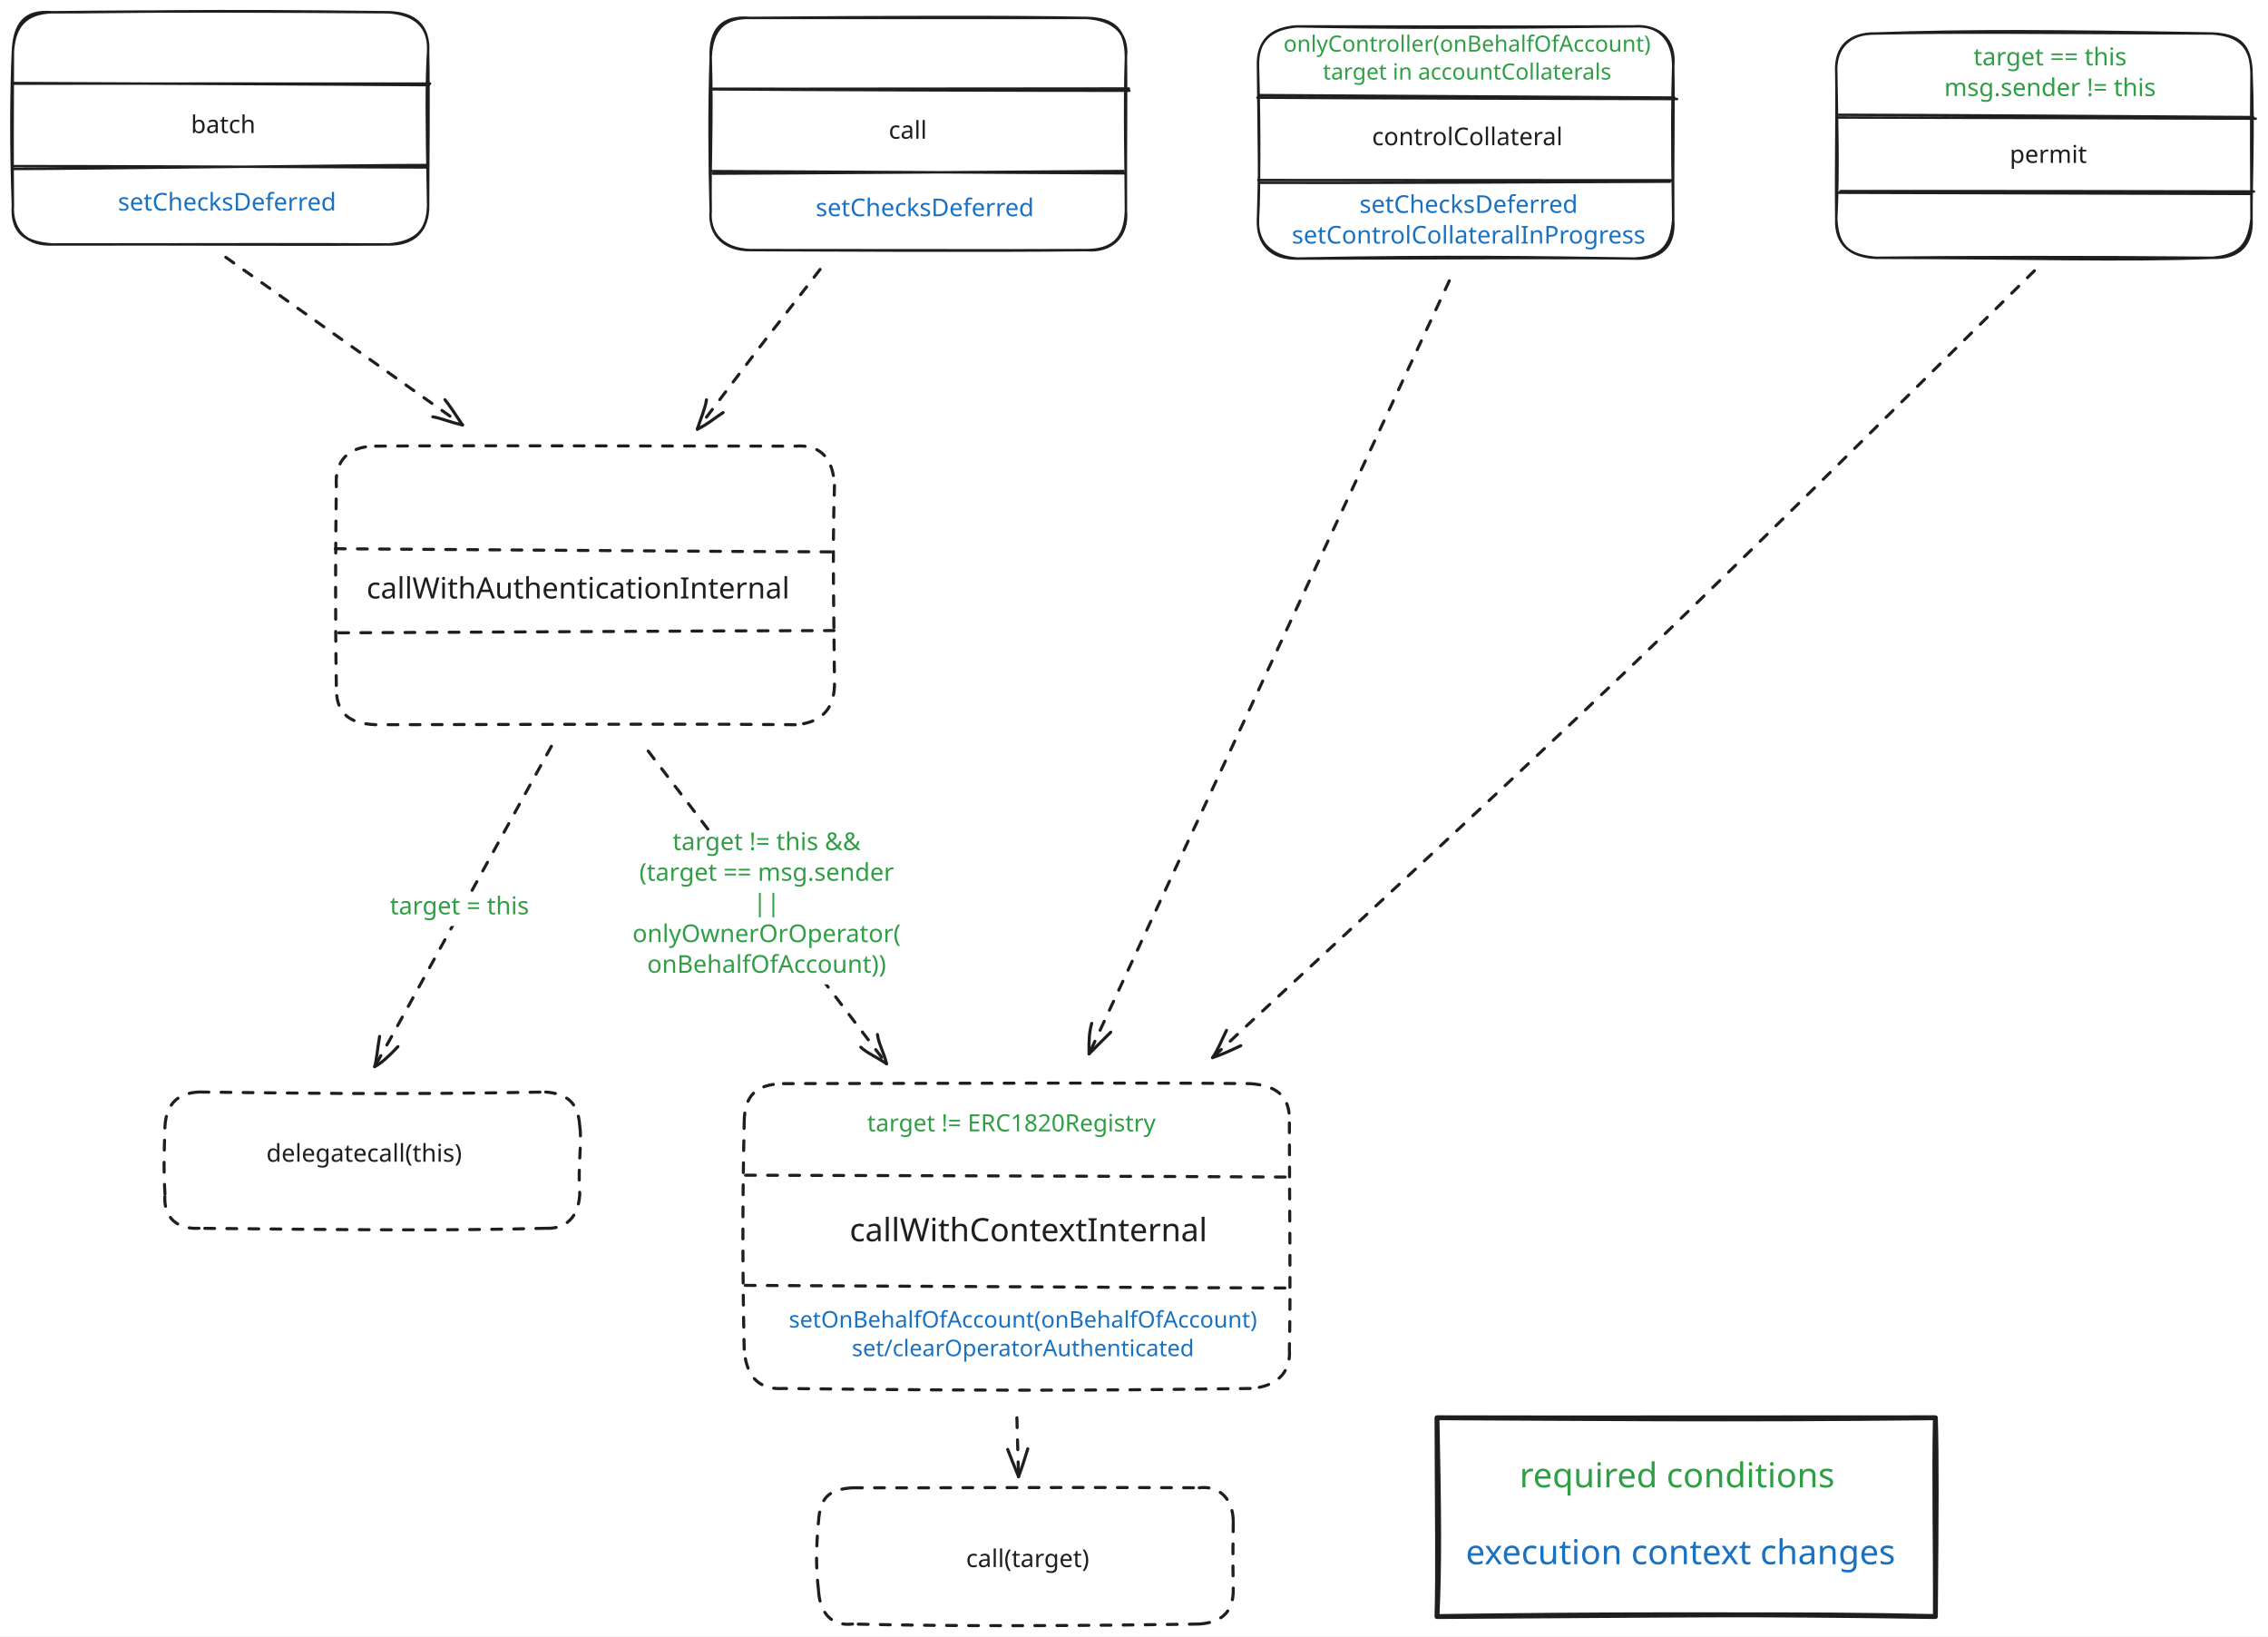
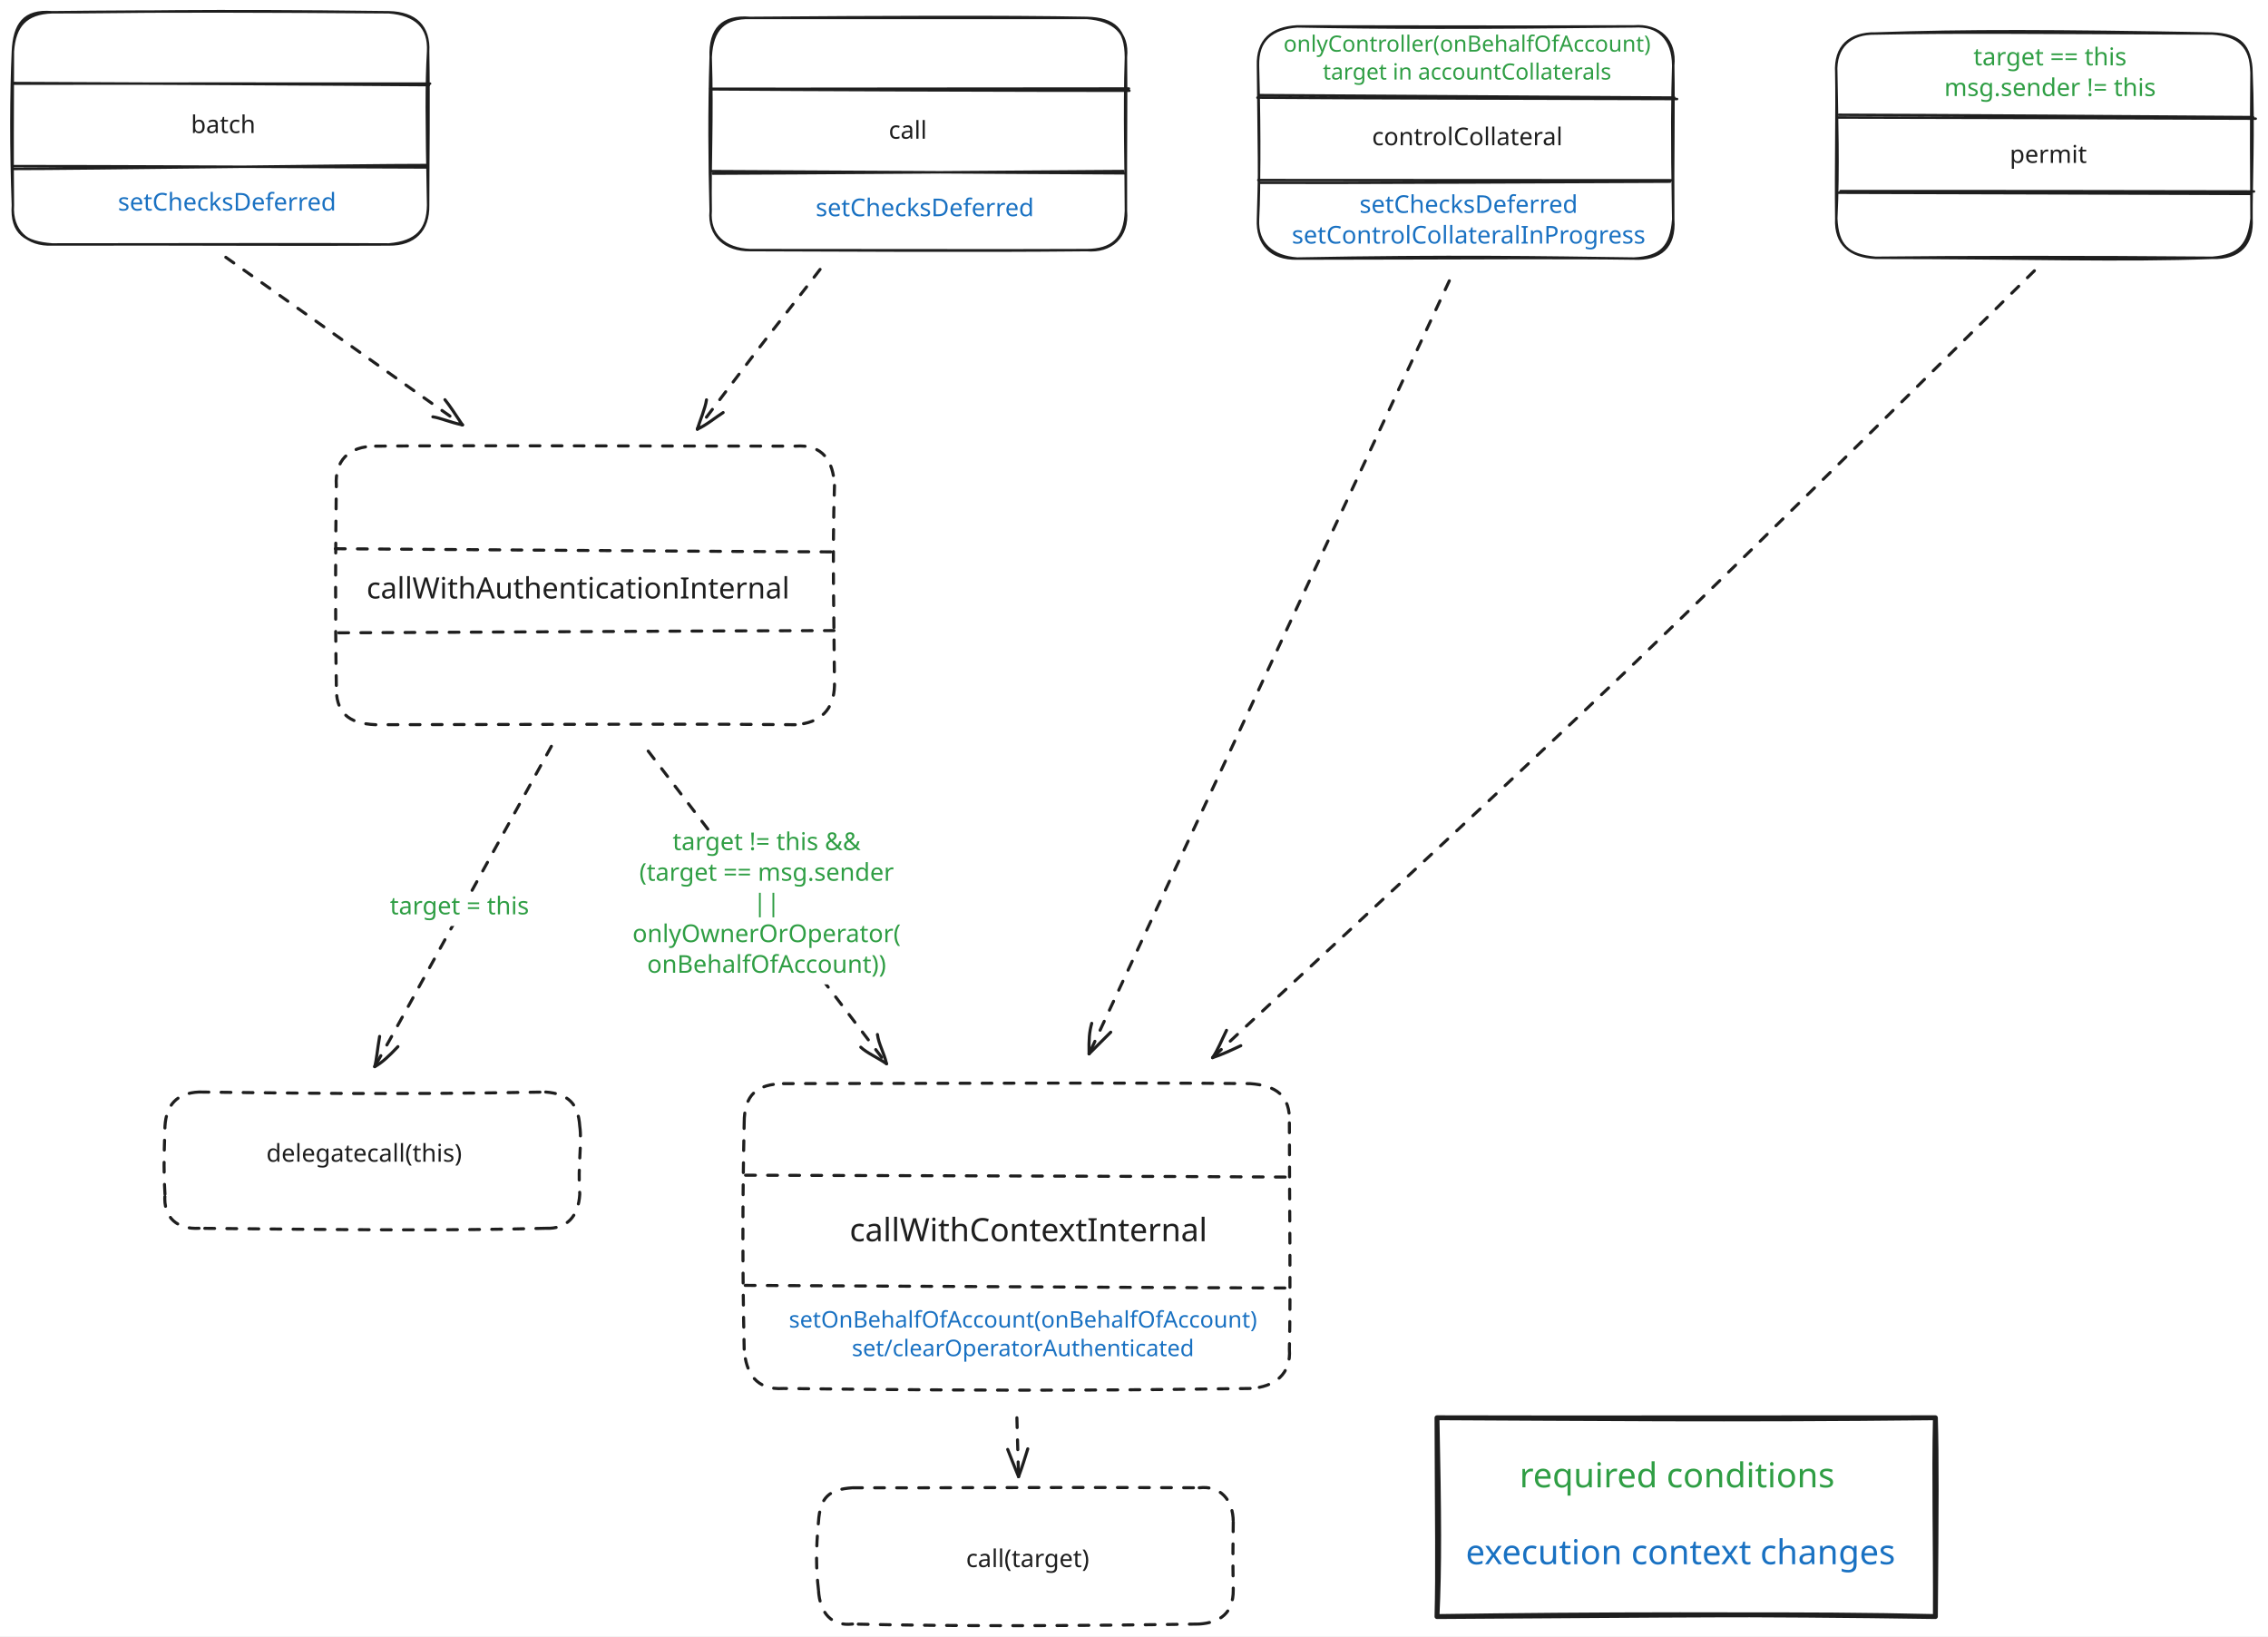
<svg xmlns="http://www.w3.org/2000/svg" version="1.1" viewBox="0 0 1849.349 1333.916" width="3698.698" height="2667.833">
  <defs>
    <style class="style-fonts">
      @font-face {
        font-family: "Virgil";
        src: url("https://excalidraw.com/Virgil.woff2");
      }
      @font-face {
        font-family: "Cascadia";
        src: url("https://excalidraw.com/Cascadia.woff2");
      }
      @font-face {
        font-family: "Assistant";
        src: url("https://excalidraw.com/Assistant-Regular.woff2");
      }
    </style>
  </defs>
  <rect x="0" y="0" width="1849.349" height="1333.916" fill="#ffffff" />
  <g stroke-linecap="round" transform="translate(1497.316 27.31197) rotate(0 169.2891 91.4268)">
    <path d="M32 0 C106.83 -2.63, 177.47 -2.3, 306.58 0 M32 0 C95.05 -1.27, 156.28 -0.57, 306.58 0 M306.58 0 C327.63 1.26, 338.46 10.32, 338.58 32 M306.58 0 C329.44 0.98, 337.83 9.58, 338.58 32 M338.58 32 C340.63 78.13, 338.32 125.14, 338.58 150.85 M338.58 32 C338.19 72.56, 338.29 112.87, 338.58 150.85 M338.58 150.85 C339.72 171.34, 329.34 183.61, 306.58 182.85 M338.58 150.85 C336.4 171.39, 329.19 181.17, 306.58 182.85 M306.58 182.85 C231.81 185.65, 156.55 182.89, 32 182.85 M306.58 182.85 C202.19 181.94, 98.38 182.14, 32 182.85 M32 182.85 C11.4 181.82, -0.93 172.05, 0 150.85 M32 182.85 C9.08 180.77, 0.98 172.56, 0 150.85 M0 150.85 C2.01 109.24, 0.52 68.56, 0 32 M0 150.85 C-0.5 107.07, 0.6 62.93, 0 32 M0 32 C-1.24 10.53, 10.82 -0.27, 32 0 M0 32 C-1.25 10.94, 11.76 -0.54, 32 0" stroke="#1e1e1e" stroke-width="2" fill="none" />
  </g>
  <g stroke-linecap="round">
    <g transform="translate(1498.402 94.34202) rotate(0 169.8867 0.8222656)">
      <path d="M1.12 -0.76 C57.59 -0.73, 282.47 0.69, 338.76 1.13 M0.24 1.45 C57.09 1.57, 284.1 2.09, 340.95 2.4" stroke="#1e1e1e" stroke-width="2" fill="none" />
    </g>
  </g>
  <mask />
  <g transform="translate(1638.733 117.2694) rotate(0 28.86996 12.5)">
    <text x="0" y="0" font-family="Virgil, Segoe UI Emoji" font-size="20px" fill="#1e1e1e" text-anchor="start" style="white-space: pre;" direction="ltr" dominant-baseline="text-before-edge">permit</text>
  </g>
  <g stroke-linecap="round">
    <g transform="translate(1500.091 157.6224) rotate(0 168.2246 0.09570312)">
      <path d="M-1.01 -0.51 C54.74 -0.31, 279.23 0.19, 335.58 0.45 M0.66 -1.82 C56.68 -1.94, 281.84 -1.7, 337.84 -1.54" stroke="#1e1e1e" stroke-width="2" fill="none" />
    </g>
  </g>
  <mask />
  <g transform="translate(1583.738 37.76358) rotate(0 87.87992 25)">
    <text x="87.88" y="0" font-family="Virgil, Segoe UI Emoji" font-size="20px" fill="#2f9e44" text-anchor="middle" style="white-space: pre;" direction="ltr" dominant-baseline="text-before-edge">target == this</text>
    <text x="87.88" y="25" font-family="Virgil, Segoe UI Emoji" font-size="20px" fill="#2f9e44" text-anchor="middle" style="white-space: pre;" direction="ltr" dominant-baseline="text-before-edge">msg.sender != this</text>
  </g>
  <g stroke-linecap="round" transform="translate(1025.777 21.50125) rotate(0 169.2891 94.64063)">
    <path d="M32 0 C117.35 0, 200.76 0.48, 306.58 0 M32 0 C104.14 1.37, 177.42 1.45, 306.58 0 M306.58 0 C326.08 -1.54, 338.48 9.98, 338.58 32 M306.58 0 C327.53 -1.41, 340.68 11.33, 338.58 32 M338.58 32 C339.26 70.14, 338.21 106.49, 338.58 157.28 M338.58 32 C337.8 58.25, 337.31 85.55, 338.58 157.28 M338.58 157.28 C337 179.52, 328.58 188.22, 306.58 189.28 M338.58 157.28 C340.19 180.04, 327.81 190.21, 306.58 189.28 M306.58 189.28 C232.28 188.28, 157.63 186.93, 32 189.28 M306.58 189.28 C247.25 188.43, 186.19 189.09, 32 189.28 M32 189.28 C12.13 187.91, -1.07 177.37, 0 157.28 M32 189.28 C10.45 189.73, -0.91 177.39, 0 157.28 M0 157.28 C0.86 127.92, 1.72 98.94, 0 32 M0 157.28 C1.6 126.4, 0.56 96.54, 0 32 M0 32 C-0.51 11.38, 10.88 1.2, 32 0 M0 32 C-0.7 11.14, 11.56 1.46, 32 0" stroke="#1e1e1e" stroke-width="2" fill="none" />
  </g>
  <g stroke-linecap="round">
    <g transform="translate(1026.313 78.61844) rotate(0 169.8867 0.8222656)">
      <path d="M0.32 -1.08 C56.69 -0.79, 282.41 0.6, 338.91 0.93 M-0.97 0.97 C55.72 1.46, 284.62 1.95, 341.18 2.1" stroke="#1e1e1e" stroke-width="2" fill="none" />
    </g>
  </g>
  <mask />
  <g transform="translate(1118.761 102.8672) rotate(0 81.97993 12.5)">
    <text x="0" y="0" font-family="Virgil, Segoe UI Emoji" font-size="20px" fill="#1e1e1e" text-anchor="start" style="white-space: pre;" direction="ltr" dominant-baseline="text-before-edge">controlCollateral</text>
  </g>
  <g stroke-linecap="round">
    <g transform="translate(1026.91 147.5012) rotate(0 168.2246 0.09570312)">
      <path d="M-0.86 -0.71 C55.09 -0.62, 279.89 -0.53, 336.03 -0.55 M0.89 1.53 C56.62 1.85, 279.18 0.86, 334.86 0.6" stroke="#1e1e1e" stroke-width="2" fill="none" />
    </g>
  </g>
  <mask />
  <g transform="translate(1045.367 158.017) rotate(0 152.1599 25)">
    <text x="152.16" y="0" font-family="Virgil, Segoe UI Emoji" font-size="20px" fill="#1971c2" text-anchor="middle" style="white-space: pre;" direction="ltr" dominant-baseline="text-before-edge">setChecksDeferred</text>
    <text x="152.16" y="25" font-family="Virgil, Segoe UI Emoji" font-size="20px" fill="#1971c2" text-anchor="middle" style="white-space: pre;" direction="ltr" dominant-baseline="text-before-edge">setControlCollateralInProgress</text>
  </g>
  <g stroke-linecap="round" transform="translate(579.5065 14.6101) rotate(0 169.2891 94.64063)">
    <path d="M32 0 C87.65 -0.02, 143.87 0.01, 306.58 0 M32 0 C136.7 -0.8, 241.6 -1.23, 306.58 0 M306.58 0 C329.56 0.55, 338.43 9.81, 338.58 32 M306.58 0 C328.69 1.63, 340.53 12.17, 338.58 32 M338.58 32 C337.1 77.03, 338.61 126.39, 338.58 157.28 M338.58 32 C339.09 65.96, 338.32 98.19, 338.58 157.28 M338.58 157.28 C340.49 178.59, 326.31 190.98, 306.58 189.28 M338.58 157.28 C337.93 180.45, 326.89 189.15, 306.58 189.28 M306.58 189.28 C224.06 189.64, 144.49 189.23, 32 189.28 M306.58 189.28 C209.78 190.25, 113.52 189.47, 32 189.28 M32 189.28 C11.51 188.37, -1.73 177.12, 0 157.28 M32 189.28 C12.43 189.48, -1.91 178.02, 0 157.28 M0 157.28 C-0.66 119.41, 1.61 80.67, 0 32 M0 157.28 C-1.07 116.79, -1.38 76.05, 0 32 M0 32 C1.11 8.87, 11.44 -0.44, 32 0 M0 32 C-0.86 8.91, 9.55 -1.87, 32 0" stroke="#1e1e1e" stroke-width="2" fill="none" />
  </g>
  <g stroke-linecap="round">
    <g transform="translate(580.0417 71.72728) rotate(0 169.8867 0.8222656)">
      <path d="M0.42 1.09 C57.26 1.6, 284.41 2.35, 340.87 2.24 M-0.82 0.62 C55.97 0.84, 284 0.35, 340.5 0.44" stroke="#1e1e1e" stroke-width="2" fill="none" />
    </g>
  </g>
  <mask />
  <g transform="translate(724.6667 97.5476) rotate(0 16.94999 12.5)">
    <text x="0" y="0" font-family="Virgil, Segoe UI Emoji" font-size="20px" fill="#1e1e1e" text-anchor="start" style="white-space: pre;" direction="ltr" dominant-baseline="text-before-edge">call</text>
  </g>
  <g stroke-linecap="round">
    <g transform="translate(580.6393 140.6101) rotate(0 168.2246 0.09570312)">
      <path d="M-1 -1.1 C54.99 -0.92, 280.3 0.39, 336.39 0.69 M0.67 0.94 C56.46 0.79, 279.19 -0.78, 335.41 -1.17" stroke="#1e1e1e" stroke-width="2" fill="none" />
    </g>
  </g>
  <mask />
  <g transform="translate(665.1315 160.739) rotate(0 92.0799 12.5)">
    <text x="0" y="0" font-family="Virgil, Segoe UI Emoji" font-size="20px" fill="#1971c2" text-anchor="start" style="white-space: pre;" direction="ltr" dominant-baseline="text-before-edge">setChecksDeferred</text>
  </g>
  <g stroke-linecap="round" transform="translate(606.8222 883.3705) rotate(0 222.2738 124.2616)">
    <path d="M32 0 C183.23 -0.24, 333.02 -0.87, 412.55 0 M412.55 0 C433.41 1.54, 445.6 9.43, 444.55 32 M444.55 32 C444.6 102.47, 445.66 170.66, 444.55 216.52 M444.55 216.52 C446.16 236.54, 432.78 247.37, 412.55 248.52 M412.55 248.52 C323.54 249.66, 234.42 250.95, 32 248.52 M32 248.52 C9.72 249.98, 1.35 236.04, 0 216.52 M0 216.52 C-1.37 154.72, -1.4 95.89, 0 32 M0 32 C0.02 8.86, 10.5 0.44, 32 0" stroke="#1e1e1e" stroke-width="2.5" fill="none" stroke-dasharray="8 10" />
  </g>
  <g stroke-linecap="round">
    <g transform="translate(607.5249 958.3644) rotate(0 223.0585 1.079621)">
      <path d="M0.42 -0.33 C74.51 -0.12, 371.26 0.63, 445.5 1.2" stroke="#1e1e1e" stroke-width="2.5" fill="none" stroke-dasharray="8 10" />
    </g>
  </g>
  <mask />
  <g transform="translate(692.7858 991.4968) rotate(0 151.9087 16.41229)">
    <text x="0" y="0" font-family="Virgil, Segoe UI Emoji" font-size="26.26px" fill="#1e1e1e" text-anchor="start" style="white-space: pre;" direction="ltr" dominant-baseline="text-before-edge">callWithContextInternal</text>
  </g>
  <g stroke-linecap="round">
    <g transform="translate(608.3096 1048.806) rotate(0 220.8761 0.1256566)">
      <path d="M-0.62 -0.96 C72.89 -0.71, 367.63 1.1, 441.47 1.18" stroke="#1e1e1e" stroke-width="2.5" fill="none" stroke-dasharray="8 10" />
    </g>
  </g>
  <mask />
  <g transform="translate(637.9287 1067.761) rotate(0 196.2165 23.31517)">
    <text x="196.216" y="0" font-family="Virgil, Segoe UI Emoji" font-size="18.652px" fill="#1971c2" text-anchor="middle" style="white-space: pre;" direction="ltr" dominant-baseline="text-before-edge">setOnBehalfOfAccount(onBehalfOfAccount)</text>
    <text x="196.216" y="23.315" font-family="Virgil, Segoe UI Emoji" font-size="18.652px" fill="#1971c2" text-anchor="middle" style="white-space: pre;" direction="ltr" dominant-baseline="text-before-edge">set/clearOperatorAuthenticated</text>
  </g>
  <g stroke-linecap="round" transform="translate(274.2473 363.693) rotate(0 203.1056 113.5457)">
    <path d="M32 0 C124.58 -0.69, 219.21 -0.01, 374.21 0 M374.21 0 C396.84 -1.73, 405.18 12.28, 406.21 32 M406.21 32 C404.34 87, 405.9 144.55, 406.21 195.09 M406.21 195.09 C405.77 214.83, 394.68 225.81, 374.21 227.09 M374.21 227.09 C302.53 226.36, 231.52 226.71, 32 227.09 M32 227.09 C9.02 226.09, -0.68 216.81, 0 195.09 M0 195.09 C-0.97 135.61, -0.61 77.05, 0 32 M0 32 C-1.33 12.45, 9.59 -0.04, 32 0" stroke="#1e1e1e" stroke-width="2.5" fill="none" stroke-dasharray="8 10" />
  </g>
  <g stroke-linecap="round">
    <g transform="translate(274.0672 446.9182) rotate(0 203.8227 0.9865184)">
      <path d="M-0.6 0.4 C67.52 0.8, 340.12 2.9, 408.29 2.99" stroke="#1e1e1e" stroke-width="2.5" fill="none" stroke-dasharray="8 10" />
    </g>
  </g>
  <mask />
  <g transform="translate(298.8994 469.2696) rotate(0 176.6262 14.99695)">
    <text x="0" y="0" font-family="Virgil, Segoe UI Emoji" font-size="23.995px" fill="#1e1e1e" text-anchor="start" style="white-space: pre;" direction="ltr" dominant-baseline="text-before-edge">callWithAuthenticationInternal</text>
  </g>
  <g stroke-linecap="round">
    <g transform="translate(275.6064 514.8623) rotate(0 201.8285 0.1148204)">
      <path d="M0.65 1.02 C68.15 0.82, 337.37 -0.84, 404.44 -0.81" stroke="#1e1e1e" stroke-width="2.5" fill="none" stroke-dasharray="8 10" />
    </g>
  </g>
  <mask />
  <g stroke-linecap="round" transform="translate(10.51021 10) rotate(0 169.2891 94.64063)">
    <path d="M32 0 C92.24 0.06, 151.05 -2.06, 306.58 0 M32 0 C122.39 -1.05, 212.98 -0.69, 306.58 0 M306.58 0 C328.52 1.72, 339.73 12.32, 338.58 32 M306.58 0 C328.29 0.52, 339.6 11.53, 338.58 32 M338.58 32 C339.37 75.51, 338.59 117.93, 338.58 157.28 M338.58 32 C337.04 59.01, 337.23 85.93, 338.58 157.28 M338.58 157.28 C338.91 177.78, 327.31 189.51, 306.58 189.28 M338.58 157.28 C338.3 176.93, 329.55 187.29, 306.58 189.28 M306.58 189.28 C237.97 188.9, 166.75 189.23, 32 189.28 M306.58 189.28 C230.43 189.76, 154 189, 32 189.28 M32 189.28 C11.77 190.11, -1.39 177.82, 0 157.28 M32 189.28 C10.26 187.62, -1.57 180.3, 0 157.28 M0 157.28 C-0.45 118.44, -0.13 80.54, 0 32 M0 157.28 C-1.71 111.46, -1.54 66.43, 0 32 M0 32 C1.02 9.9, 8.9 -1.95, 32 0 M0 32 C1.37 11.3, 10.47 0.7, 32 0" stroke="#1e1e1e" stroke-width="2" fill="none" />
  </g>
  <g stroke-linecap="round">
    <g transform="translate(11.04537 67.11719) rotate(0 169.8867 0.8222656)">
      <path d="M0.49 1.06 C57.06 1.11, 283.05 0.91, 339.65 1.06 M-0.71 0.57 C55.67 0.71, 281.93 1.81, 338.64 2.29" stroke="#1e1e1e" stroke-width="2" fill="none" />
    </g>
  </g>
  <mask />
  <g transform="translate(155.6704 92.9375) rotate(0 27.35998 12.5)">
    <text x="0" y="0" font-family="Virgil, Segoe UI Emoji" font-size="20px" fill="#1e1e1e" text-anchor="start" style="white-space: pre;" direction="ltr" dominant-baseline="text-before-edge">batch</text>
  </g>
  <g stroke-linecap="round">
    <g transform="translate(11.64303 136) rotate(0 168.2246 0.09570312)">
      <path d="M-0.12 -0.58 C55.93 -0.68, 280.66 0.35, 336.79 0.51 M-1.64 1.72 C54.24 1.77, 279.75 -1.46, 336.03 -1.45" stroke="#1e1e1e" stroke-width="2" fill="none" />
    </g>
  </g>
  <mask />
  <g transform="translate(96.13521 156.1289) rotate(0 92.0799 12.5)">
    <text x="0" y="0" font-family="Virgil, Segoe UI Emoji" font-size="20px" fill="#1971c2" text-anchor="start" style="white-space: pre;" direction="ltr" dominant-baseline="text-before-edge">setChecksDeferred</text>
  </g>
  <g stroke-linecap="round">
    <g transform="translate(1658.451 220.6254) rotate(0 -334.918 320.8852)">
      <path d="M0.41 0.11 C-54.89 54.51, -219.38 218.28, -331.07 325.19 C-442.75 432.1, -613.36 588.61, -669.72 641.57" stroke="#1e1e1e" stroke-width="2.5" fill="none" stroke-dasharray="8 10" />
    </g>
    <g transform="translate(1658.451 220.6254) rotate(0 -334.918 320.8852)">
      <path d="M-658.34 619.31 C-662.46 627.6, -665.46 635.54, -669.72 641.57" stroke="#1e1e1e" stroke-width="2.5" fill="none" />
    </g>
    <g transform="translate(1658.451 220.6254) rotate(0 -334.918 320.8852)">
      <path d="M-646.69 631.84 C-654.88 635.66, -662.06 639.1, -669.72 641.57" stroke="#1e1e1e" stroke-width="2.5" fill="none" />
    </g>
  </g>
  <mask />
  <g stroke-linecap="round">
    <g transform="translate(1182.486 229.9393) rotate(0 -147.7447 315.0649)">
      <path d="M-0.7 -1.02 C-49.63 103.69, -245.46 523.94, -294.45 629.18" stroke="#1e1e1e" stroke-width="2.5" fill="none" stroke-dasharray="8 10" />
    </g>
    <g transform="translate(1182.486 229.9393) rotate(0 -147.7447 315.0649)">
      <path d="M-292.28 604.28 C-294.29 611.65, -294.66 616.99, -294.45 629.18" stroke="#1e1e1e" stroke-width="2.5" fill="none" />
    </g>
    <g transform="translate(1182.486 229.9393) rotate(0 -147.7447 315.0649)">
      <path d="M-276.78 611.5 C-282.36 617.14, -286.24 620.85, -294.45 629.18" stroke="#1e1e1e" stroke-width="2.5" fill="none" />
    </g>
  </g>
  <mask />
  <g stroke-linecap="round" transform="translate(134.5161 890.2252) rotate(0 169.108 55.53541)">
    <path d="M27.77 0 C104.76 0.79, 181.64 2.33, 310.45 0 M310.45 0 C329 1.48, 336.99 9.58, 338.22 27.77 M338.22 27.77 C340.23 41.74, 336.53 59.01, 338.22 83.3 M338.22 83.3 C337.22 101.45, 327.52 111.84, 310.45 111.07 M310.45 111.07 C232.35 113.09, 155.04 112.39, 27.77 111.07 M27.77 111.07 C11.03 112.05, -1.75 103.21, 0 83.3 M0 83.3 C-1.05 67.04, -0.89 55.35, 0 27.77 M0 27.77 C1.06 10.7, 9.55 0.78, 27.77 0" stroke="#1e1e1e" stroke-width="2.5" fill="none" stroke-dasharray="8 10" />
  </g>
  <g transform="translate(217.161 931.5147) rotate(0 84.74992 12.5)">
    <text x="0" y="0" font-family="Virgil, Segoe UI Emoji" font-size="20px" fill="#1e1e1e" text-anchor="start" style="white-space: pre;" direction="ltr" dominant-baseline="text-before-edge">delegatecall(this)</text>
  </g>
  <g stroke-linecap="round" transform="translate(667.392 1212.846) rotate(0 169.108 55.53541)">
    <path d="M27.77 0 C94.49 0.33, 161.38 -0.67, 310.45 0 M310.45 0 C327.38 -1.99, 338.14 9.55, 338.22 27.77 M338.22 27.77 C338.07 43.67, 337.72 56.04, 338.22 83.3 M338.22 83.3 C338.38 102.27, 327.39 109.93, 310.45 111.07 M310.45 111.07 C212.95 112.55, 114.49 113.13, 27.77 111.07 M27.77 111.07 C10.95 113.04, 1.02 102.38, 0 83.3 M0 83.3 C-1.94 66.65, -2.18 50.71, 0 27.77 M0 27.77 C1.3 7.81, 8.48 1.28, 27.77 0" stroke="#1e1e1e" stroke-width="2.5" fill="none" stroke-dasharray="8 10" />
  </g>
  <g transform="translate(780.7209 1261.963) rotate(0 57.22995 12.5)">
    <text x="57.23" y="0" font-family="Virgil, Segoe UI Emoji" font-size="20px" fill="#1e1e1e" text-anchor="middle" style="white-space: pre;" direction="ltr" dominant-baseline="text-before-edge">call(target)</text>
  </g>
  <g stroke-linecap="round">
    <g transform="translate(183.1877 209.7752) rotate(0 97.12819 68.0628)">
      <path d="M0.93 -0.03 C33.33 22.65, 161.55 114.04, 193.88 136.61" stroke="#1e1e1e" stroke-width="2.5" fill="none" stroke-dasharray="8 10" />
    </g>
    <g transform="translate(183.1877 209.7752) rotate(0 97.12819 68.0628)">
      <path d="M169.76 130.04 C175.87 130.89, 182.85 134.23, 193.88 136.61" stroke="#1e1e1e" stroke-width="2.5" fill="none" />
    </g>
    <g transform="translate(183.1877 209.7752) rotate(0 97.12819 68.0628)">
      <path d="M179.62 116.07 C183.29 120.55, 187.76 127.44, 193.88 136.61" stroke="#1e1e1e" stroke-width="2.5" fill="none" />
    </g>
  </g>
  <mask />
  <g mask="url(#mask-QlgHqVMg9KDguPTx3yG9X)" stroke-linecap="round">
    <g transform="translate(448.9115 608.755) rotate(0 -72.11644 130.2993)">
      <path d="M0.68 -0.38 C-11.63 21.76, -49.15 90.23, -73.16 133.76 C-97.17 177.29, -131.34 239.82, -143.38 260.79" stroke="#1e1e1e" stroke-width="2.5" fill="none" stroke-dasharray="8 10" />
    </g>
    <g transform="translate(448.9115 608.755) rotate(0 -72.11644 130.2993)">
      <path d="M-139.36 236.12 C-141.25 246.88, -141.82 255.42, -143.38 260.79" stroke="#1e1e1e" stroke-width="2.5" fill="none" />
    </g>
    <g transform="translate(448.9115 608.755) rotate(0 -72.11644 130.2993)">
      <path d="M-124.44 244.47 C-131.79 252.3, -137.76 257.81, -143.38 260.79" stroke="#1e1e1e" stroke-width="2.5" fill="none" />
    </g>
  </g>
  <mask id="mask-QlgHqVMg9KDguPTx3yG9X">
    <rect x="0" y="0" fill="#fff" width="693.144" height="969.353" />
    <rect x="307.532" y="729.86" fill="#000" width="134.26" height="25" opacity="1" />
  </mask>
  <g transform="translate(307.532 729.8599) rotate(0 70.03113 9.102701)">
    <text x="67.13" y="0" font-family="Virgil, Segoe UI Emoji" font-size="20px" fill="#2f9e44" text-anchor="middle" style="white-space: pre;" direction="ltr" dominant-baseline="text-before-edge">target = this</text>
  </g>
  <g mask="url(#mask-Dy_sweoJTIQIEpLdQs8P6)" stroke-linecap="round">
    <g transform="translate(527.7958 613.1438) rotate(0 97.31431 126.832)">
      <path d="M0.75 -0.85 C33.27 41.33, 162.77 211.65, 195.11 254.05" stroke="#1e1e1e" stroke-width="2.5" fill="none" stroke-dasharray="8 10" />
    </g>
    <g transform="translate(527.7958 613.1438) rotate(0 97.31431 126.832)">
      <path d="M174.08 240.54 C179.06 245.26, 187.43 248.78, 195.11 254.05" stroke="#1e1e1e" stroke-width="2.5" fill="none" />
    </g>
    <g transform="translate(527.7958 613.1438) rotate(0 97.31431 126.832)">
      <path d="M187.68 230.18 C188.68 238.09, 192.97 244.71, 195.11 254.05" stroke="#1e1e1e" stroke-width="2.5" fill="none" />
    </g>
  </g>
  <mask id="mask-Dy_sweoJTIQIEpLdQs8P6">
    <rect x="0" y="0" fill="#fff" width="822.424" height="966.808" />
    <rect x="515.33" y="677.476" fill="#000" width="219.56" height="125" opacity="1" />
  </mask>
  <g transform="translate(515.3302 677.4758) rotate(0 110.3951 62.2673)">
    <text x="109.78" y="0" font-family="Virgil, Segoe UI Emoji" font-size="20px" fill="#2f9e44" text-anchor="middle" style="white-space: pre;" direction="ltr" dominant-baseline="text-before-edge">target != this &amp;&amp;</text>
    <text x="109.78" y="25" font-family="Virgil, Segoe UI Emoji" font-size="20px" fill="#2f9e44" text-anchor="middle" style="white-space: pre;" direction="ltr" dominant-baseline="text-before-edge">(target == msg.sender</text>
    <text x="109.78" y="50" font-family="Virgil, Segoe UI Emoji" font-size="20px" fill="#2f9e44" text-anchor="middle" style="white-space: pre;" direction="ltr" dominant-baseline="text-before-edge">|| </text>
    <text x="109.78" y="75" font-family="Virgil, Segoe UI Emoji" font-size="20px" fill="#2f9e44" text-anchor="middle" style="white-space: pre;" direction="ltr" dominant-baseline="text-before-edge">onlyOwnerOrOperator(</text>
    <text x="109.78" y="100" font-family="Virgil, Segoe UI Emoji" font-size="20px" fill="#2f9e44" text-anchor="middle" style="white-space: pre;" direction="ltr" dominant-baseline="text-before-edge">onBehalfOfAccount))</text>
  </g>
  <g stroke-linecap="round">
    <g transform="translate(829.4485 1155.724) rotate(0 0.4665292 23.95256)">
      <path d="M-0.27 0.05 C-0.08 8.16, 0.83 40.04, 1.09 48.1" stroke="#1e1e1e" stroke-width="2.5" fill="none" stroke-dasharray="8 10" />
    </g>
    <g transform="translate(829.4485 1155.724) rotate(0 0.4665292 23.95256)">
      <path d="M-7.77 25.84 C-5.24 32.53, -2.44 39.23, 1.09 48.1" stroke="#1e1e1e" stroke-width="2.5" fill="none" />
    </g>
    <g transform="translate(829.4485 1155.724) rotate(0 0.4665292 23.95256)">
      <path d="M8.61 25.36 C6.43 32.15, 4.54 38.98, 1.09 48.1" stroke="#1e1e1e" stroke-width="2.5" fill="none" />
    </g>
  </g>
  <mask />
  <g stroke-linecap="round" transform="translate(1171.737 1155.761) rotate(0 203.1983 81.03151)">
    <path d="M0 0 C117.26 0.48, 236.23 1.87, 406.4 0 M0 0 C122.87 0.34, 246.52 -0.06, 406.4 0 M406.4 0 C407.35 34.77, 407.15 68.72, 406.4 162.06 M406.4 0 C405.3 49.7, 406.63 99.98, 406.4 162.06 M406.4 162.06 C296.83 159.5, 188.08 161, 0 162.06 M406.4 162.06 C266.66 159.96, 125.98 160.23, 0 162.06 M0 162.06 C1.91 121.69, 1.67 79.93, 0 0 M0 162.06 C1 124.34, 0.25 86.85, 0 0" stroke="#1e1e1e" stroke-width="4" fill="none" />
  </g>
  <g transform="translate(1241.288 1190.776) rotate(0 126.2099 17.5)">
    <text x="126.21" y="0" font-family="Virgil, Segoe UI Emoji" font-size="28px" fill="#2f9e44" text-anchor="middle" style="white-space: pre;" direction="ltr" dominant-baseline="text-before-edge">required conditions</text>
  </g>
  <g transform="translate(1188.112 1253.456) rotate(0 182.1959 17.5)">
    <text x="182.196" y="0" font-family="Virgil, Segoe UI Emoji" font-size="28px" fill="#1971c2" text-anchor="middle" style="white-space: pre;" direction="ltr" dominant-baseline="text-before-edge">execution context changes</text>
  </g>
  <g stroke-linecap="round">
    <g transform="translate(668.0628 218.5678) rotate(0 -50.27618 65.91054)">
      <path d="M0.64 1.05 C-8.07 12.6, -35.15 46.89, -51.83 68.59 C-68.51 90.29, -91.29 120.76, -99.45 131.24" stroke="#1e1e1e" stroke-width="2.5" fill="none" stroke-dasharray="8 10" />
    </g>
    <g transform="translate(668.0628 218.5678) rotate(0 -50.27618 65.91054)">
      <path d="M-91.99 107.38 C-92.87 114.13, -97.65 125.23, -99.45 131.24" stroke="#1e1e1e" stroke-width="2.5" fill="none" />
    </g>
    <g transform="translate(668.0628 218.5678) rotate(0 -50.27618 65.91054)">
      <path d="M-78.4 117.76 C-83.78 121.11, -93.1 128.73, -99.45 131.24" stroke="#1e1e1e" stroke-width="2.5" fill="none" />
    </g>
  </g>
  <mask />
-   <g transform="translate(693.3633 907.252) rotate(0 131.3769 12.10458)">
-     <text x="131.377" y="0" font-family="Virgil, Segoe UI Emoji" font-size="19.367px" fill="#2f9e44" text-anchor="middle" style="white-space: pre;" direction="ltr" dominant-baseline="text-before-edge">target != ERC1820Registry</text>
-   </g>
  <g transform="translate(1046.473 27.94154) rotate(0 149.8135 22.76554)">
    <text x="149.814" y="0" font-family="Virgil, Segoe UI Emoji" font-size="18.212px" fill="#2f9e44" text-anchor="middle" style="white-space: pre;" direction="ltr" dominant-baseline="text-before-edge">onlyController(onBehalfOfAccount)</text>
    <text x="149.814" y="22.766" font-family="Virgil, Segoe UI Emoji" font-size="18.212px" fill="#2f9e44" text-anchor="middle" style="white-space: pre;" direction="ltr" dominant-baseline="text-before-edge">target in accountCollaterals</text>
  </g>
</svg>
